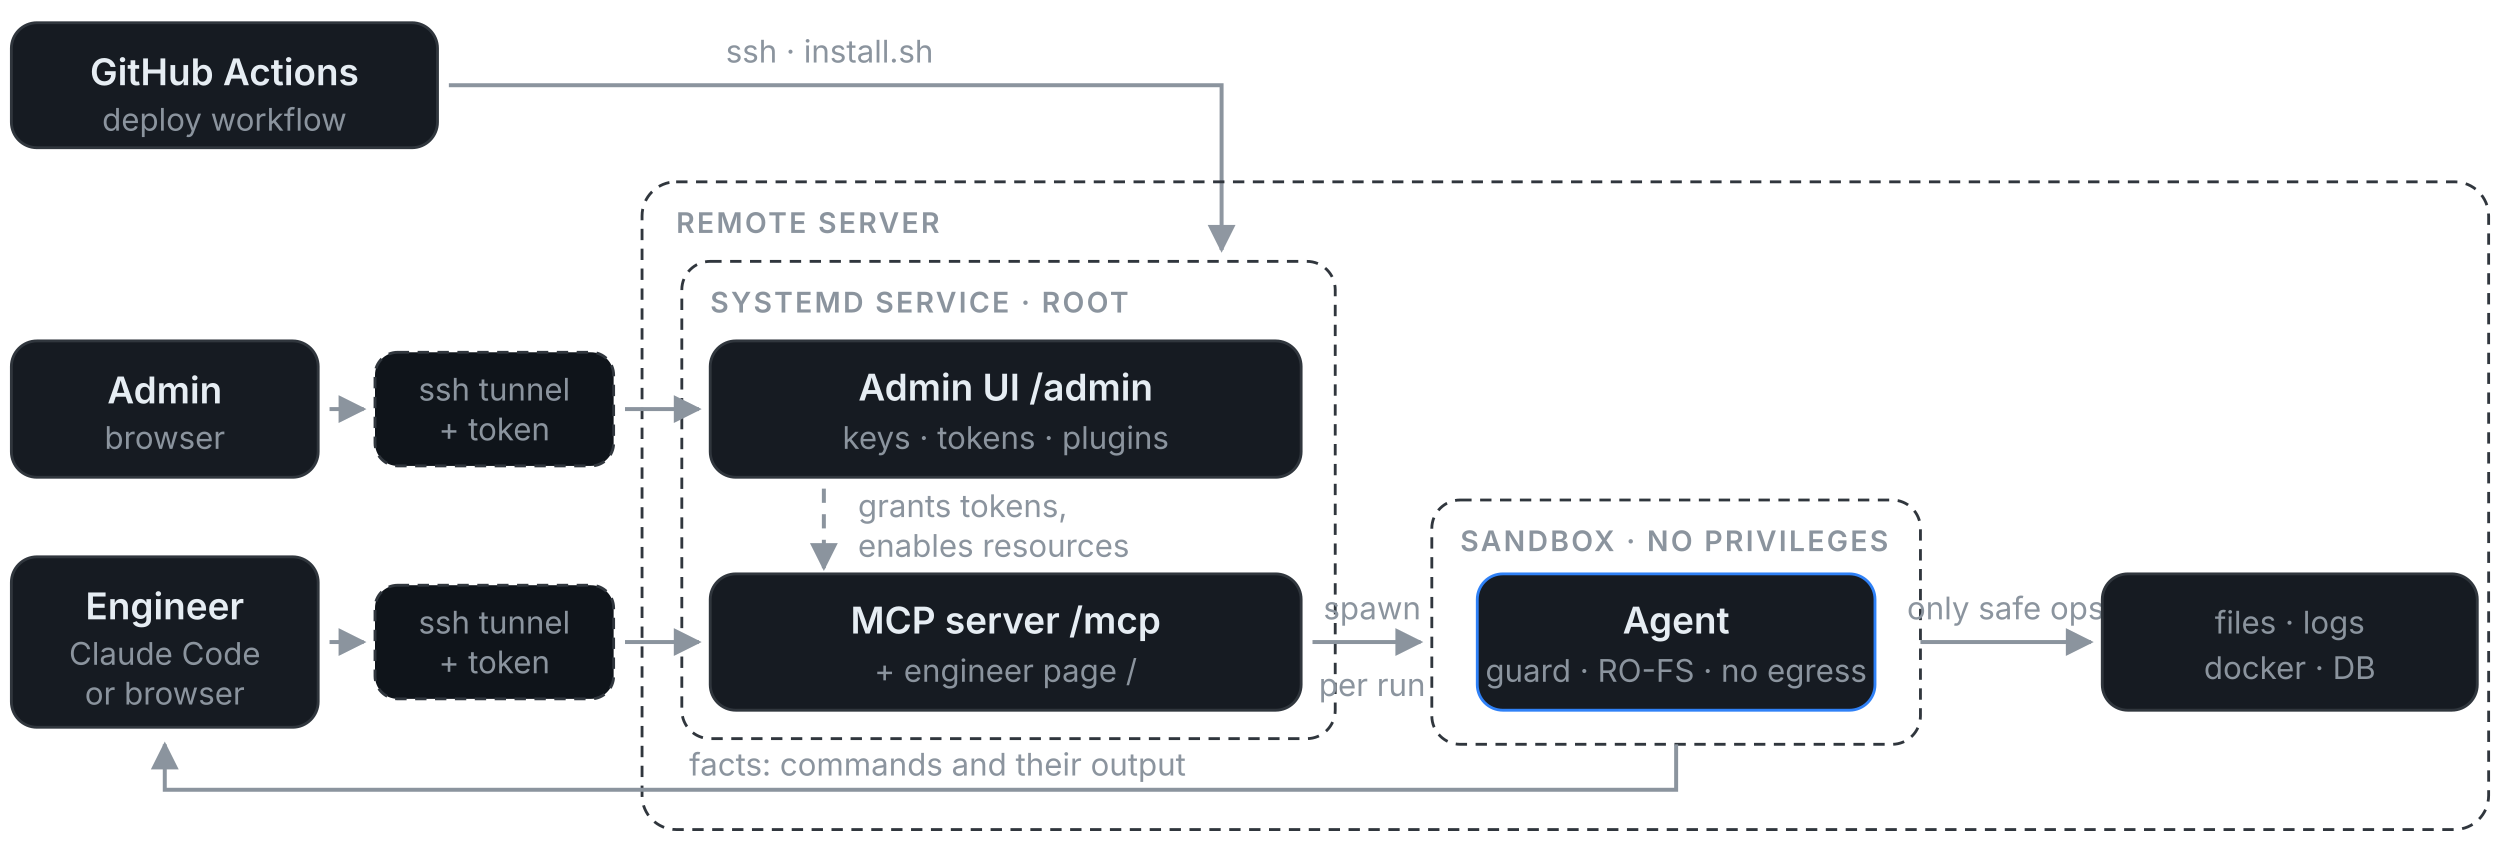
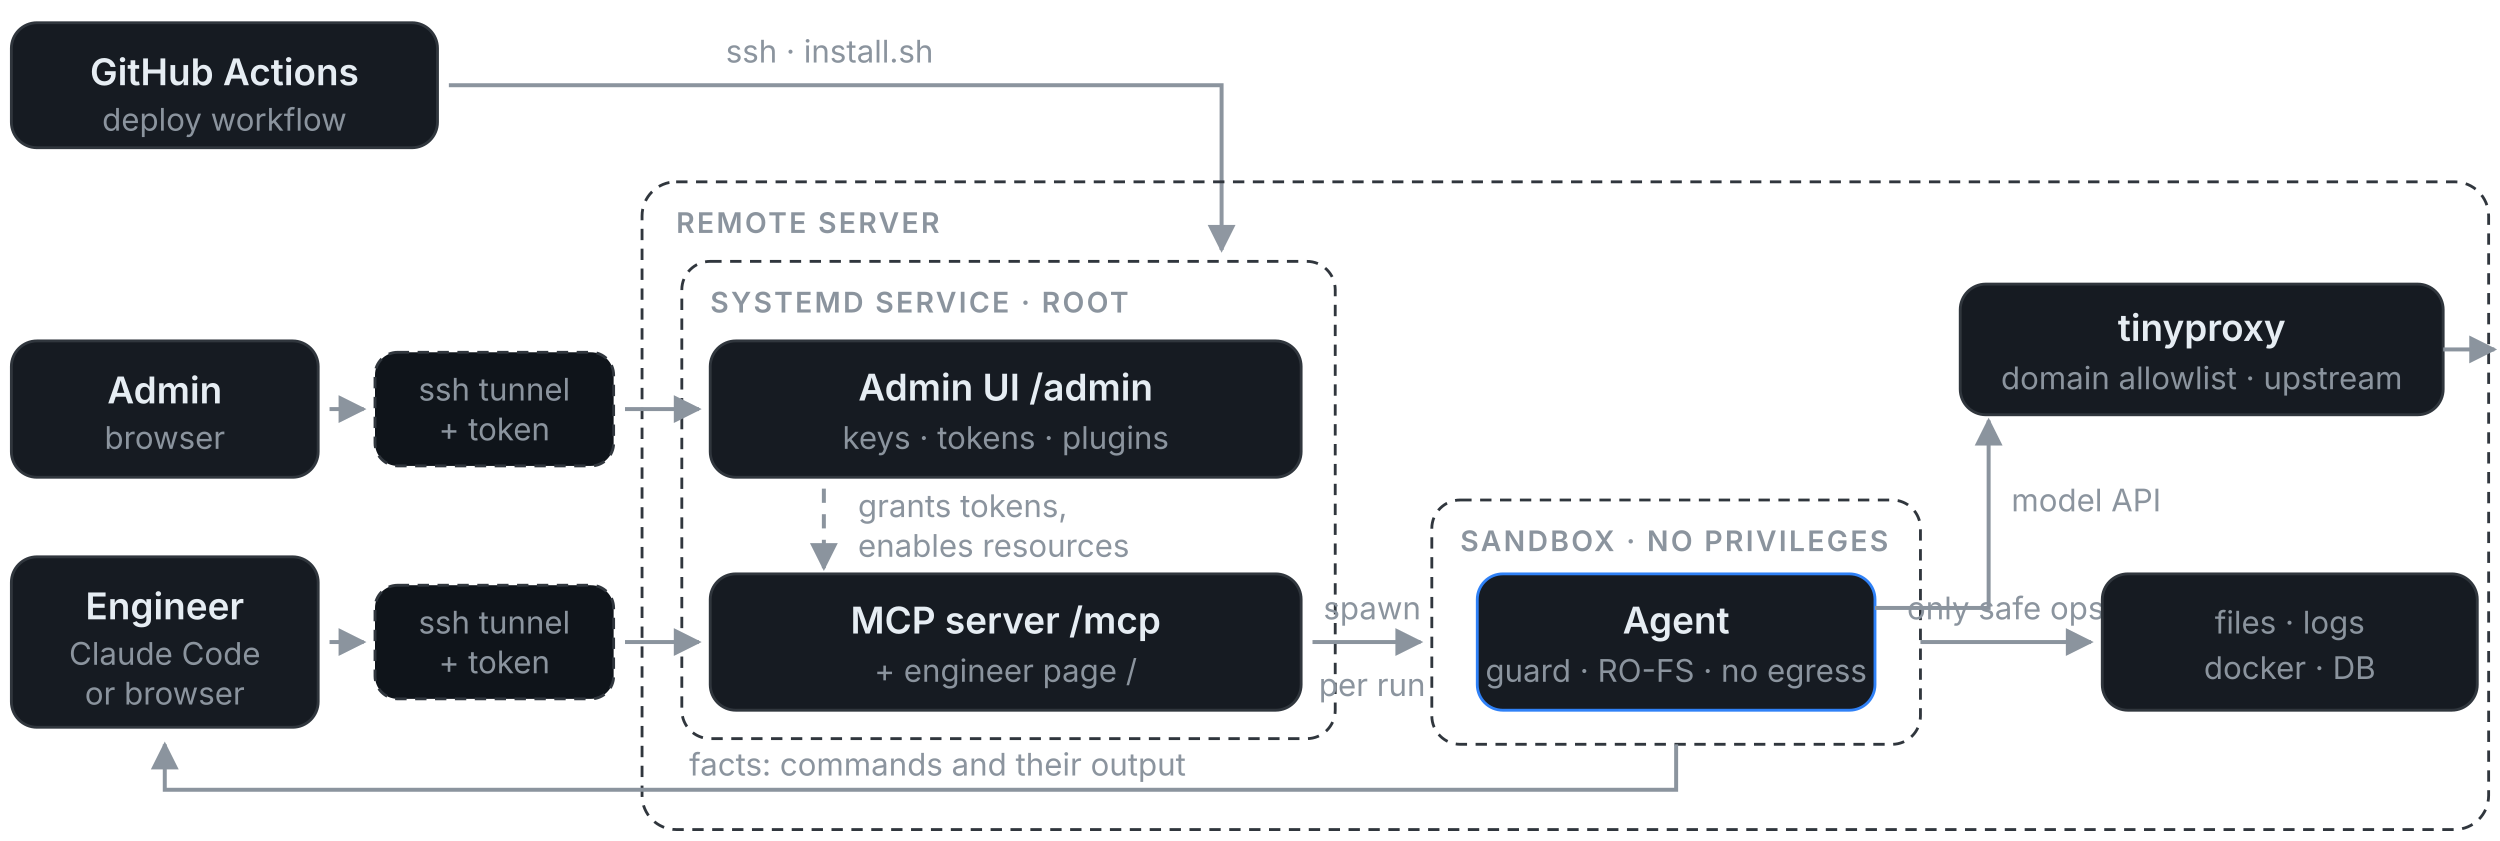
- <svg xmlns="http://www.w3.org/2000/svg" viewBox="0 0 880 296" width="880" height="296" role="img" aria-label="Схема: сервис живёт в systemd на удалённом сервере и слушает только loopback; и админ, и инженер приходят через SSH-туннель с токеном — админ в Admin UI, где выдаёт доступы и включает ресурсы, инженер в MCP-сервер, который под каждый прогон спавнит агента в песочнице без прав с read-only файловой системой; агент делает только безопасные операции над файлами, логами, docker и БД и возвращает факты. Сервис ставит и обновляет деплой-воркфлоу GitHub Actions.">
+ <svg xmlns="http://www.w3.org/2000/svg" viewBox="0 0 880 296" width="880" height="296" role="img" aria-label="Схема: сервис живёт в systemd на удалённом сервере и слушает только loopback; и админ, и инженер приходят через SSH-туннель с токеном — админ в Admin UI, где выдаёт доступы и включает ресурсы, инженер в MCP-сервер, который под каждый прогон спавнит агента в песочнице без прав с read-only файловой системой; агент делает только безопасные операции над файлами, логами, docker и БД и возвращает факты. Сервис ставит и обновляет деплой-воркфлоу GitHub Actions. Наружу агент ходит только через доменный allowlist (tinyproxy); домен, заблокированный для хоста (напр. API модели), уходит через внешний upstream-прокси.">
  <defs>
    <marker id="a" viewBox="0 0 10 10" refX="9" refY="5" markerWidth="7" markerHeight="7" orient="auto">
      <path d="M0 0 L10 5 L0 10 z" fill="#8b949e" />
    </marker>
  </defs>
  <rect fill="#161b22" stroke="#30363d" x="4" y="8" width="150" height="44" rx="9" />
  <text fill="#e6edf3" font-family="system-ui, -apple-system, sans-serif" font-size="13" font-weight="600" x="79" y="30" text-anchor="middle">GitHub Actions</text>
  <text fill="#8b949e" font-family="system-ui, -apple-system, sans-serif" font-size="11" x="79" y="46" text-anchor="middle">deploy workflow</text>
  <path stroke="#8b949e" stroke-width="1.4" fill="none" marker-end="url(#a)" d="M158 30 H430 V88" />
  <text fill="#8b949e" font-family="system-ui, -apple-system, sans-serif" font-size="11" x="292" y="22" text-anchor="middle">ssh · install.sh</text>
  <rect fill="#ffffff08" stroke="#30363d" stroke-dasharray="4 3" x="226" y="64" width="650" height="228" rx="12" />
  <text fill="#8b949e" font-family="system-ui, -apple-system, sans-serif" font-size="10" font-weight="600" letter-spacing="0.8" x="238" y="82">REMOTE SERVER</text>
  <rect fill="#ffffff08" stroke="#30363d" stroke-dasharray="4 3" x="240" y="92" width="230" height="168" rx="10" />
  <text fill="#8b949e" font-family="system-ui, -apple-system, sans-serif" font-size="10" font-weight="600" letter-spacing="0.8" x="250" y="110">SYSTEMD SERVICE · ROOT</text>
  <rect fill="#161b22" stroke="#30363d" x="4" y="120" width="108" height="48" rx="9" />
  <text fill="#e6edf3" font-family="system-ui, -apple-system, sans-serif" font-size="13" font-weight="600" x="58" y="142" text-anchor="middle">Admin</text>
  <text fill="#8b949e" font-family="system-ui, -apple-system, sans-serif" font-size="11" x="58" y="158" text-anchor="middle">browser</text>
  <rect fill="#161b22" stroke="#30363d" x="4" y="196" width="108" height="60" rx="9" />
  <text fill="#e6edf3" font-family="system-ui, -apple-system, sans-serif" font-size="13" font-weight="600" x="58" y="218" text-anchor="middle">Engineer</text>
  <text fill="#8b949e" font-family="system-ui, -apple-system, sans-serif" font-size="11" x="58" y="234" text-anchor="middle">Claude Code</text>
  <text fill="#8b949e" font-family="system-ui, -apple-system, sans-serif" font-size="11" x="58" y="248" text-anchor="middle">or browser</text>
  <rect fill="#0f141a" stroke="#30363d" stroke-dasharray="4 3" x="132" y="124" width="84" height="40" rx="8" />
  <text fill="#8b949e" font-family="system-ui, -apple-system, sans-serif" font-size="11" x="174" y="141" text-anchor="middle">ssh tunnel</text>
  <text fill="#8b949e" font-family="system-ui, -apple-system, sans-serif" font-size="11" x="174" y="155" text-anchor="middle">+ token</text>
  <rect fill="#0f141a" stroke="#30363d" stroke-dasharray="4 3" x="132" y="206" width="84" height="40" rx="8" />
  <text fill="#8b949e" font-family="system-ui, -apple-system, sans-serif" font-size="11" x="174" y="223" text-anchor="middle">ssh tunnel</text>
  <text fill="#8b949e" font-family="system-ui, -apple-system, sans-serif" font-size="11" x="174" y="237" text-anchor="middle">+ token</text>
  <path stroke="#8b949e" stroke-width="1.4" fill="none" marker-end="url(#a)" d="M116 144 H128" />
  <path stroke="#8b949e" stroke-width="1.4" fill="none" marker-end="url(#a)" d="M220 144 H246" />
  <path stroke="#8b949e" stroke-width="1.4" fill="none" marker-end="url(#a)" d="M116 226 H128" />
  <path stroke="#8b949e" stroke-width="1.4" fill="none" marker-end="url(#a)" d="M220 226 H246" />
  <rect fill="#161b22" stroke="#30363d" x="250" y="120" width="208" height="48" rx="9" />
  <text fill="#e6edf3" font-family="system-ui, -apple-system, sans-serif" font-size="13" font-weight="600" x="354" y="141" text-anchor="middle">Admin UI /admin</text>
  <text fill="#8b949e" font-family="system-ui, -apple-system, sans-serif" font-size="11" x="354" y="158" text-anchor="middle">keys · tokens · plugins</text>
  <path stroke="#8b949e" stroke-width="1.4" fill="none" marker-end="url(#a)" stroke-dasharray="5 4" d="M290 172 V200" />
  <text fill="#8b949e" font-family="system-ui, -apple-system, sans-serif" font-size="11" x="302" y="182">grants tokens,</text>
  <text fill="#8b949e" font-family="system-ui, -apple-system, sans-serif" font-size="11" x="302" y="196">enables resources</text>
  <rect fill="#161b22" stroke="#30363d" x="250" y="202" width="208" height="48" rx="9" />
  <text fill="#e6edf3" font-family="system-ui, -apple-system, sans-serif" font-size="13" font-weight="600" x="354" y="223" text-anchor="middle">MCP server /mcp</text>
  <text fill="#8b949e" font-family="system-ui, -apple-system, sans-serif" font-size="11" x="354" y="240" text-anchor="middle">+ engineer page /</text>
  <path stroke="#8b949e" stroke-width="1.4" fill="none" marker-end="url(#a)" d="M462 226 H500" />
  <text fill="#8b949e" font-family="system-ui, -apple-system, sans-serif" font-size="11" x="483" y="218" text-anchor="middle">spawn</text>
  <text fill="#8b949e" font-family="system-ui, -apple-system, sans-serif" font-size="11" x="483" y="245" text-anchor="middle">per run</text>
  <rect fill="#ffffff08" stroke="#30363d" stroke-dasharray="4 3" x="504" y="176" width="172" height="86" rx="10" />
  <text fill="#8b949e" font-family="system-ui, -apple-system, sans-serif" font-size="10" font-weight="600" letter-spacing="0.8" x="514" y="194">SANDBOX · NO PRIVILEGES</text>
  <rect fill="#161b22" stroke="#2f81f7" x="520" y="202" width="140" height="48" rx="9" />
  <text fill="#e6edf3" font-family="system-ui, -apple-system, sans-serif" font-size="13" font-weight="600" x="590" y="223" text-anchor="middle">Agent</text>
  <text fill="#8b949e" font-family="system-ui, -apple-system, sans-serif" font-size="11" x="590" y="240" text-anchor="middle">guard · RO-FS · no egress</text>
  <path stroke="#8b949e" stroke-width="1.4" fill="none" marker-end="url(#a)" d="M676 226 H736" />
  <text fill="#8b949e" font-family="system-ui, -apple-system, sans-serif" font-size="11" x="706" y="218" text-anchor="middle">only safe ops</text>
  <rect fill="#161b22" stroke="#30363d" x="740" y="202" width="132" height="48" rx="9" />
  <text fill="#8b949e" font-family="system-ui, -apple-system, sans-serif" font-size="11" x="806" y="223" text-anchor="middle">files · logs</text>
  <text fill="#8b949e" font-family="system-ui, -apple-system, sans-serif" font-size="11" x="806" y="239" text-anchor="middle">docker · DB</text>
  <path stroke="#8b949e" stroke-width="1.4" fill="none" marker-end="url(#a)" d="M590 262 V278 H58 V262" />
  <text fill="#8b949e" font-family="system-ui, -apple-system, sans-serif" font-size="11" x="330" y="273" text-anchor="middle">facts: commands and their output</text>
+   <rect fill="#161b22" stroke="#30363d" x="690" y="100" width="170" height="46" rx="9" />
+   <text fill="#e6edf3" font-family="system-ui, -apple-system, sans-serif" font-size="13" font-weight="600" x="775" y="120" text-anchor="middle">tinyproxy</text>
+   <text fill="#8b949e" font-family="system-ui, -apple-system, sans-serif" font-size="11" x="775" y="137" text-anchor="middle">domain allowlist · upstream</text>
+   <path stroke="#8b949e" stroke-width="1.4" fill="none" marker-end="url(#a)" d="M660 214 H700 V148" />
+   <text fill="#8b949e" font-family="system-ui, -apple-system, sans-serif" font-size="11" x="708" y="180" text-anchor="start">model API</text>
+   <path stroke="#8b949e" stroke-width="1.4" fill="none" marker-end="url(#a)" d="M860 123 H878" />
</svg>
